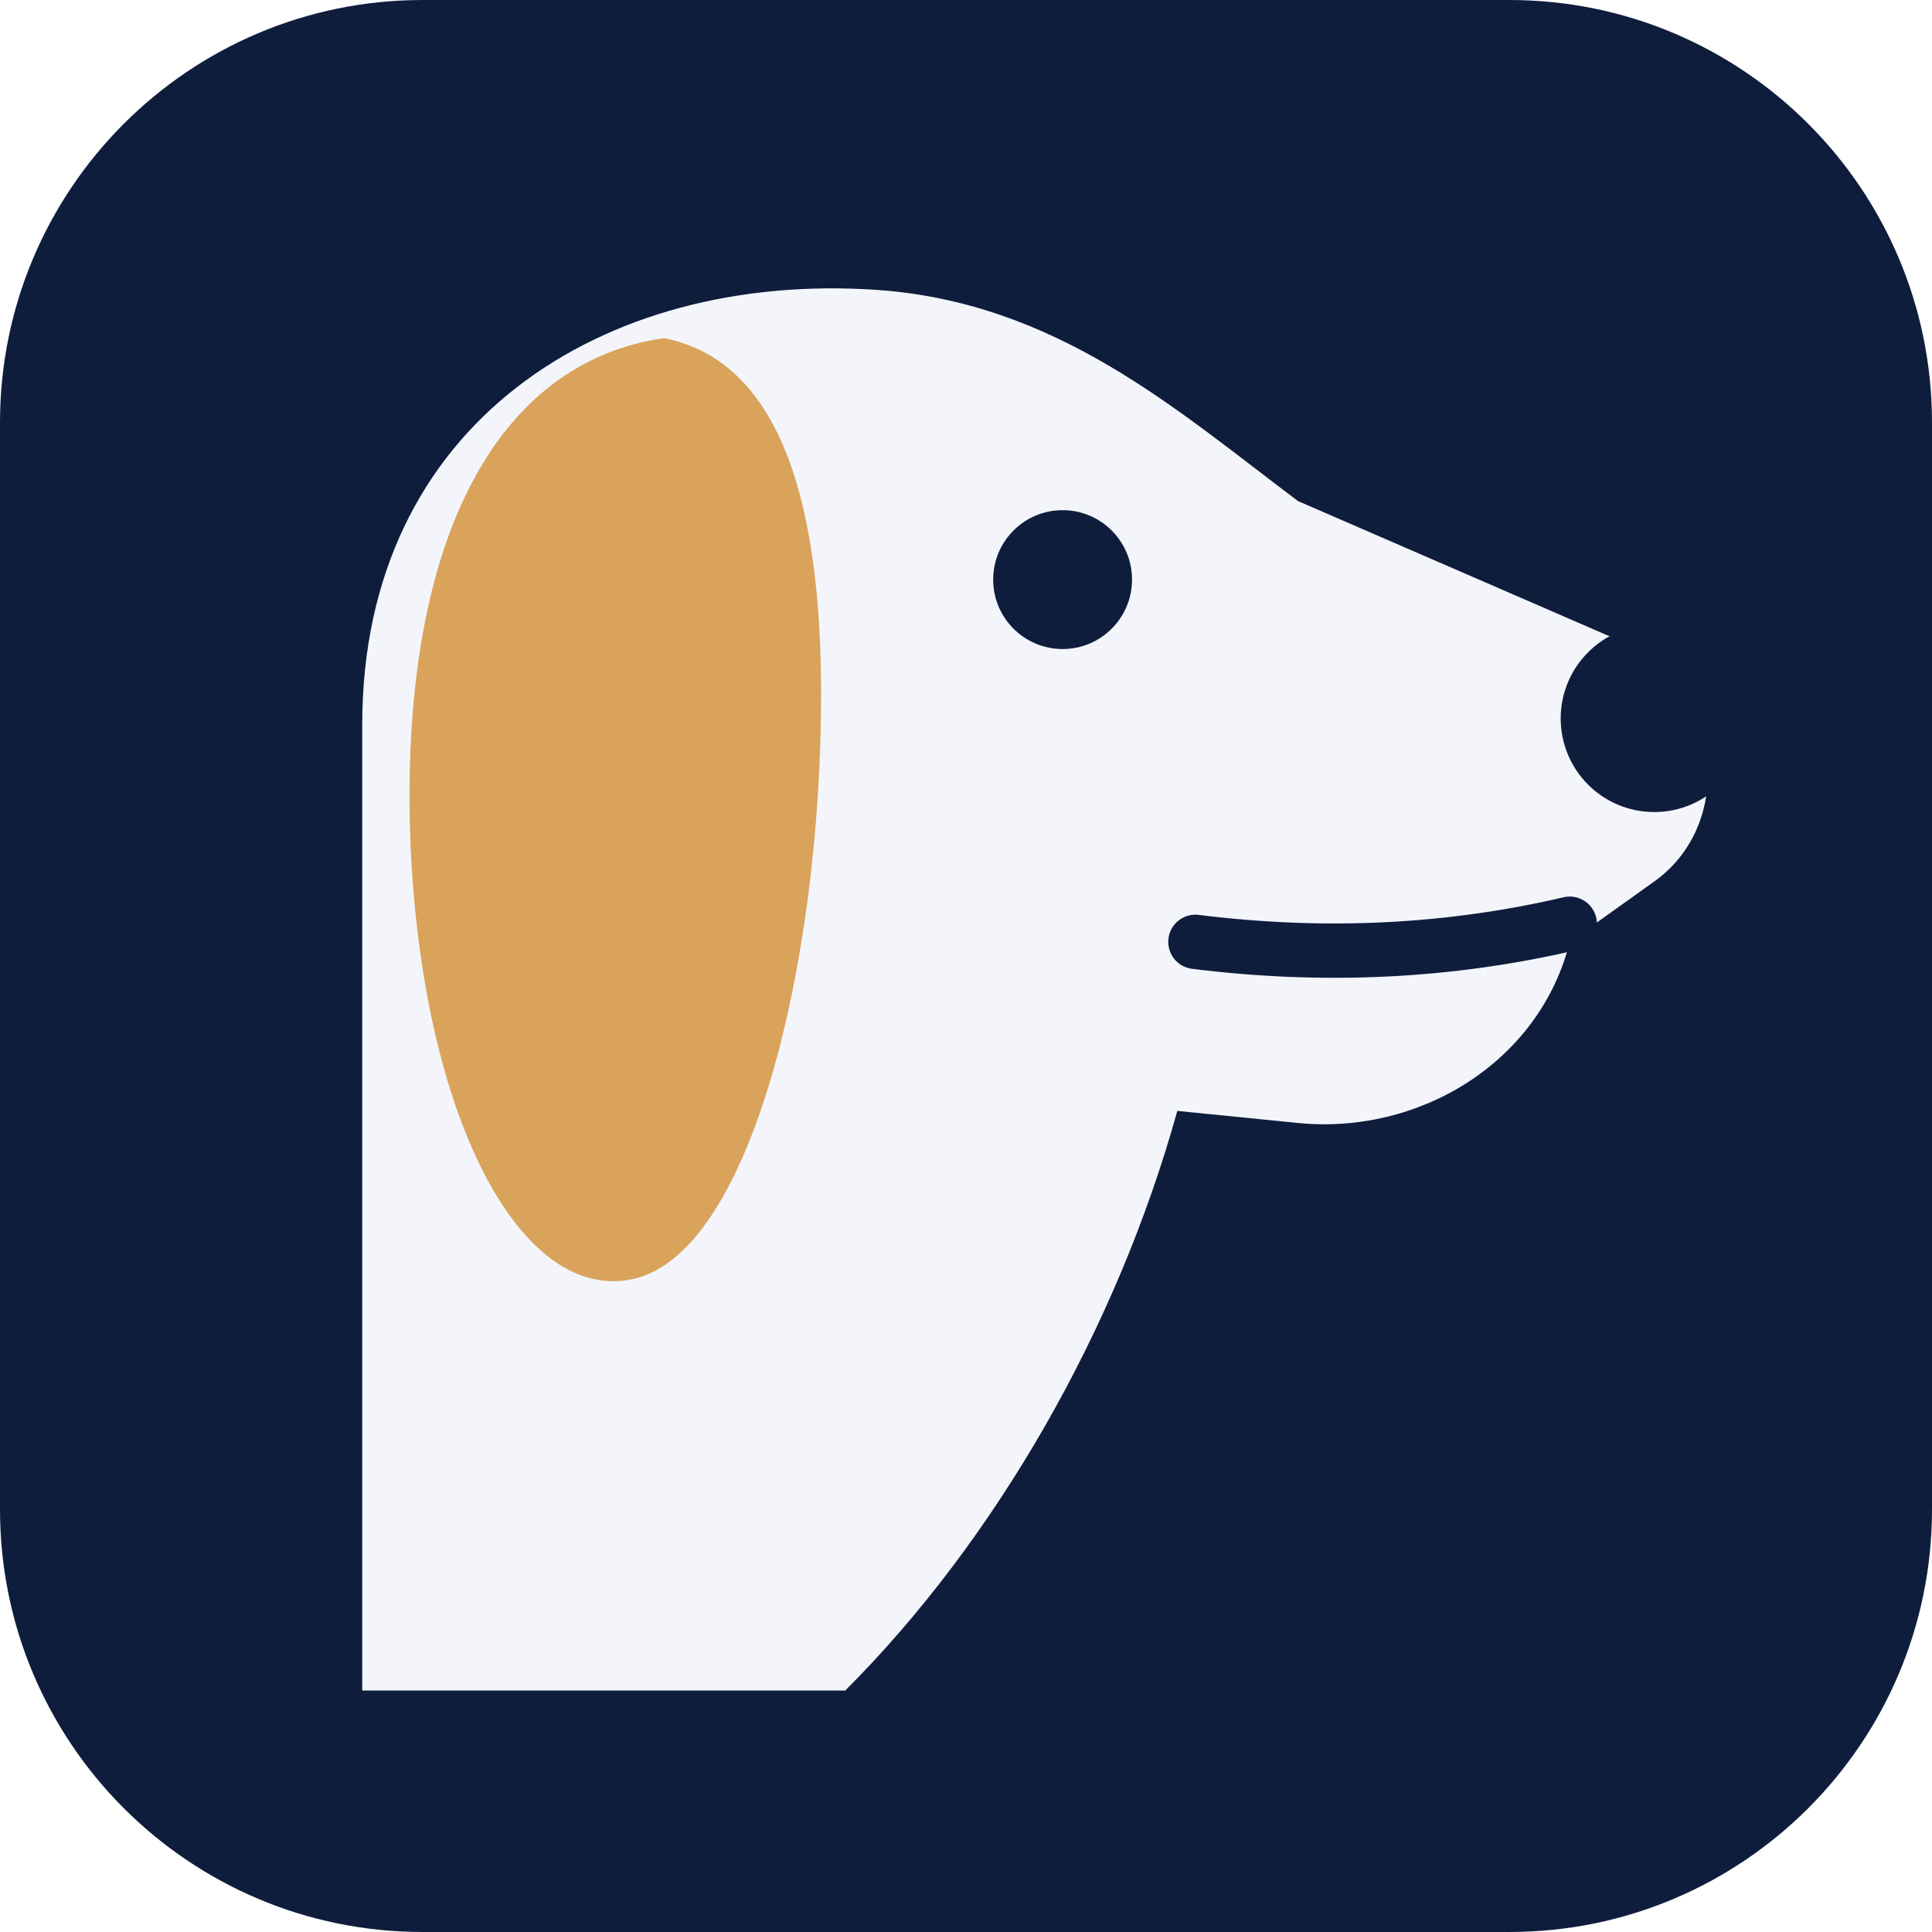
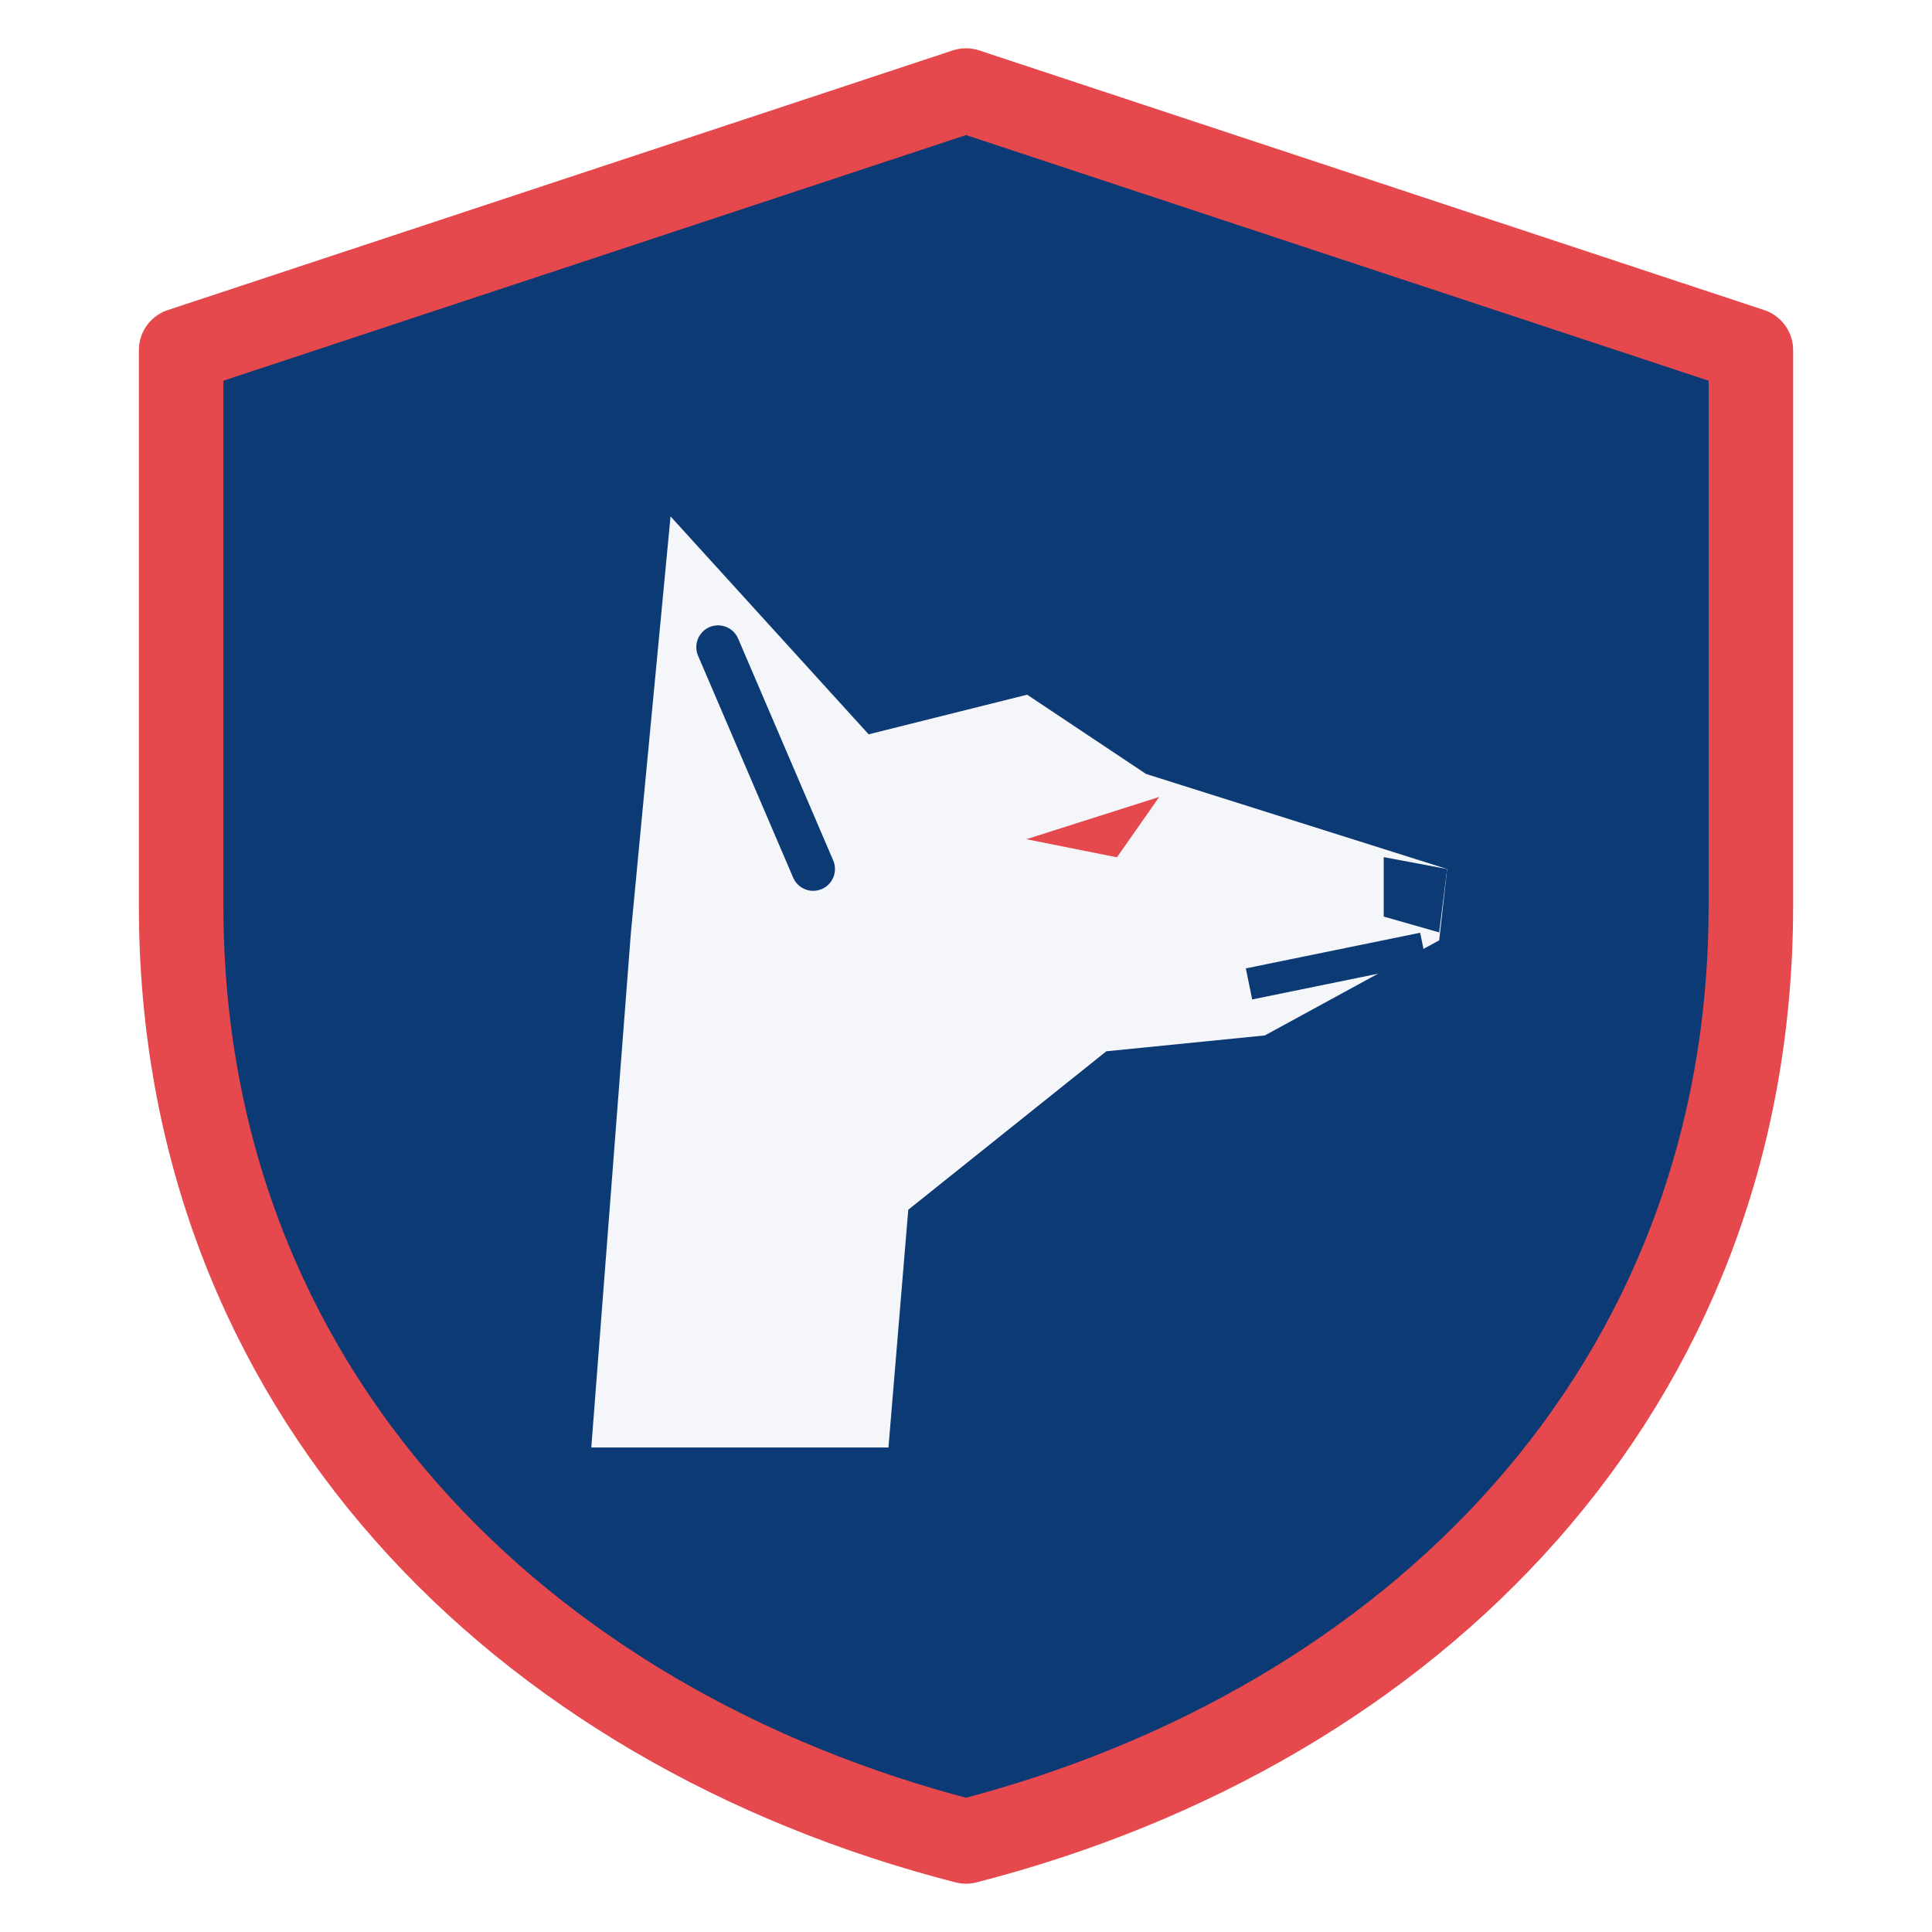
<svg xmlns="http://www.w3.org/2000/svg" viewBox="0 0 32 32">
-   <rect width="32" height="32" rx="7" fill="#0f1d3d" />
-   <path fill="#f3f5fb" d="M6 28V12c0-5 4-7.5 8.5-7.2 3 .2 5 2 7 3.5l5.3 2.3c1.7.7 2 3 .6 4l-1.4 1c-.5 2-2.5 3.2-4.5 3l-2-.2c-1 3.6-3 7.1-5.5 9.6z" />
-   <path fill="#d9a35b" d="M11 5.6C8.2 6 6.6 9 6.8 14c.2 4.5 1.8 7.5 3.6 7.2 2-.3 3.2-5.2 3.2-9.7 0-3-.6-5.5-2.6-5.9z" />
-   <circle cx="17.6" cy="9.6" r="1.15" fill="#0f1d3d" />
-   <circle cx="27.4" cy="11.9" r="1.55" fill="#0f1d3d" />
-   <path d="M26 15.3q-3 .7-6.2.3" stroke="#0f1d3d" stroke-width=".9" fill="none" stroke-linecap="round" />
+   <path d="M16 1.5L29 5.8V15c0 8-5.6 13.6-13 15.5C8.6 28.6 3 23 3 15V5.8Z" fill="#0b3a75" stroke="#e5484d" stroke-width="1.4" stroke-linejoin="round" />
+   <g transform="translate(5.2 5.6) scale(.65625)">
+     <path fill="#f4f6fa" d="M7 28L8 15L9 4.5L14 10L18 9L21 11L28.6 13.4L28.4 15.2L24 17.6L20 18L15 22L14.5 28Z" />
+     <path d="M10.2 7.8L12.6 13.4" stroke="#0b3a75" stroke-width="1.1" stroke-linecap="round" />
+     <path fill="#0b3a75" d="M27 13.1L28.6 13.4L28.4 15L27 14.6Z" />
+     <path d="M28 15.4L23.6 16.3" stroke="#0b3a75" stroke-width=".8" />
+   </g>
+   <path fill="#e5484d" d="M17 13.9L19.2 13.2L18.5 14.2Z" />
</svg>
